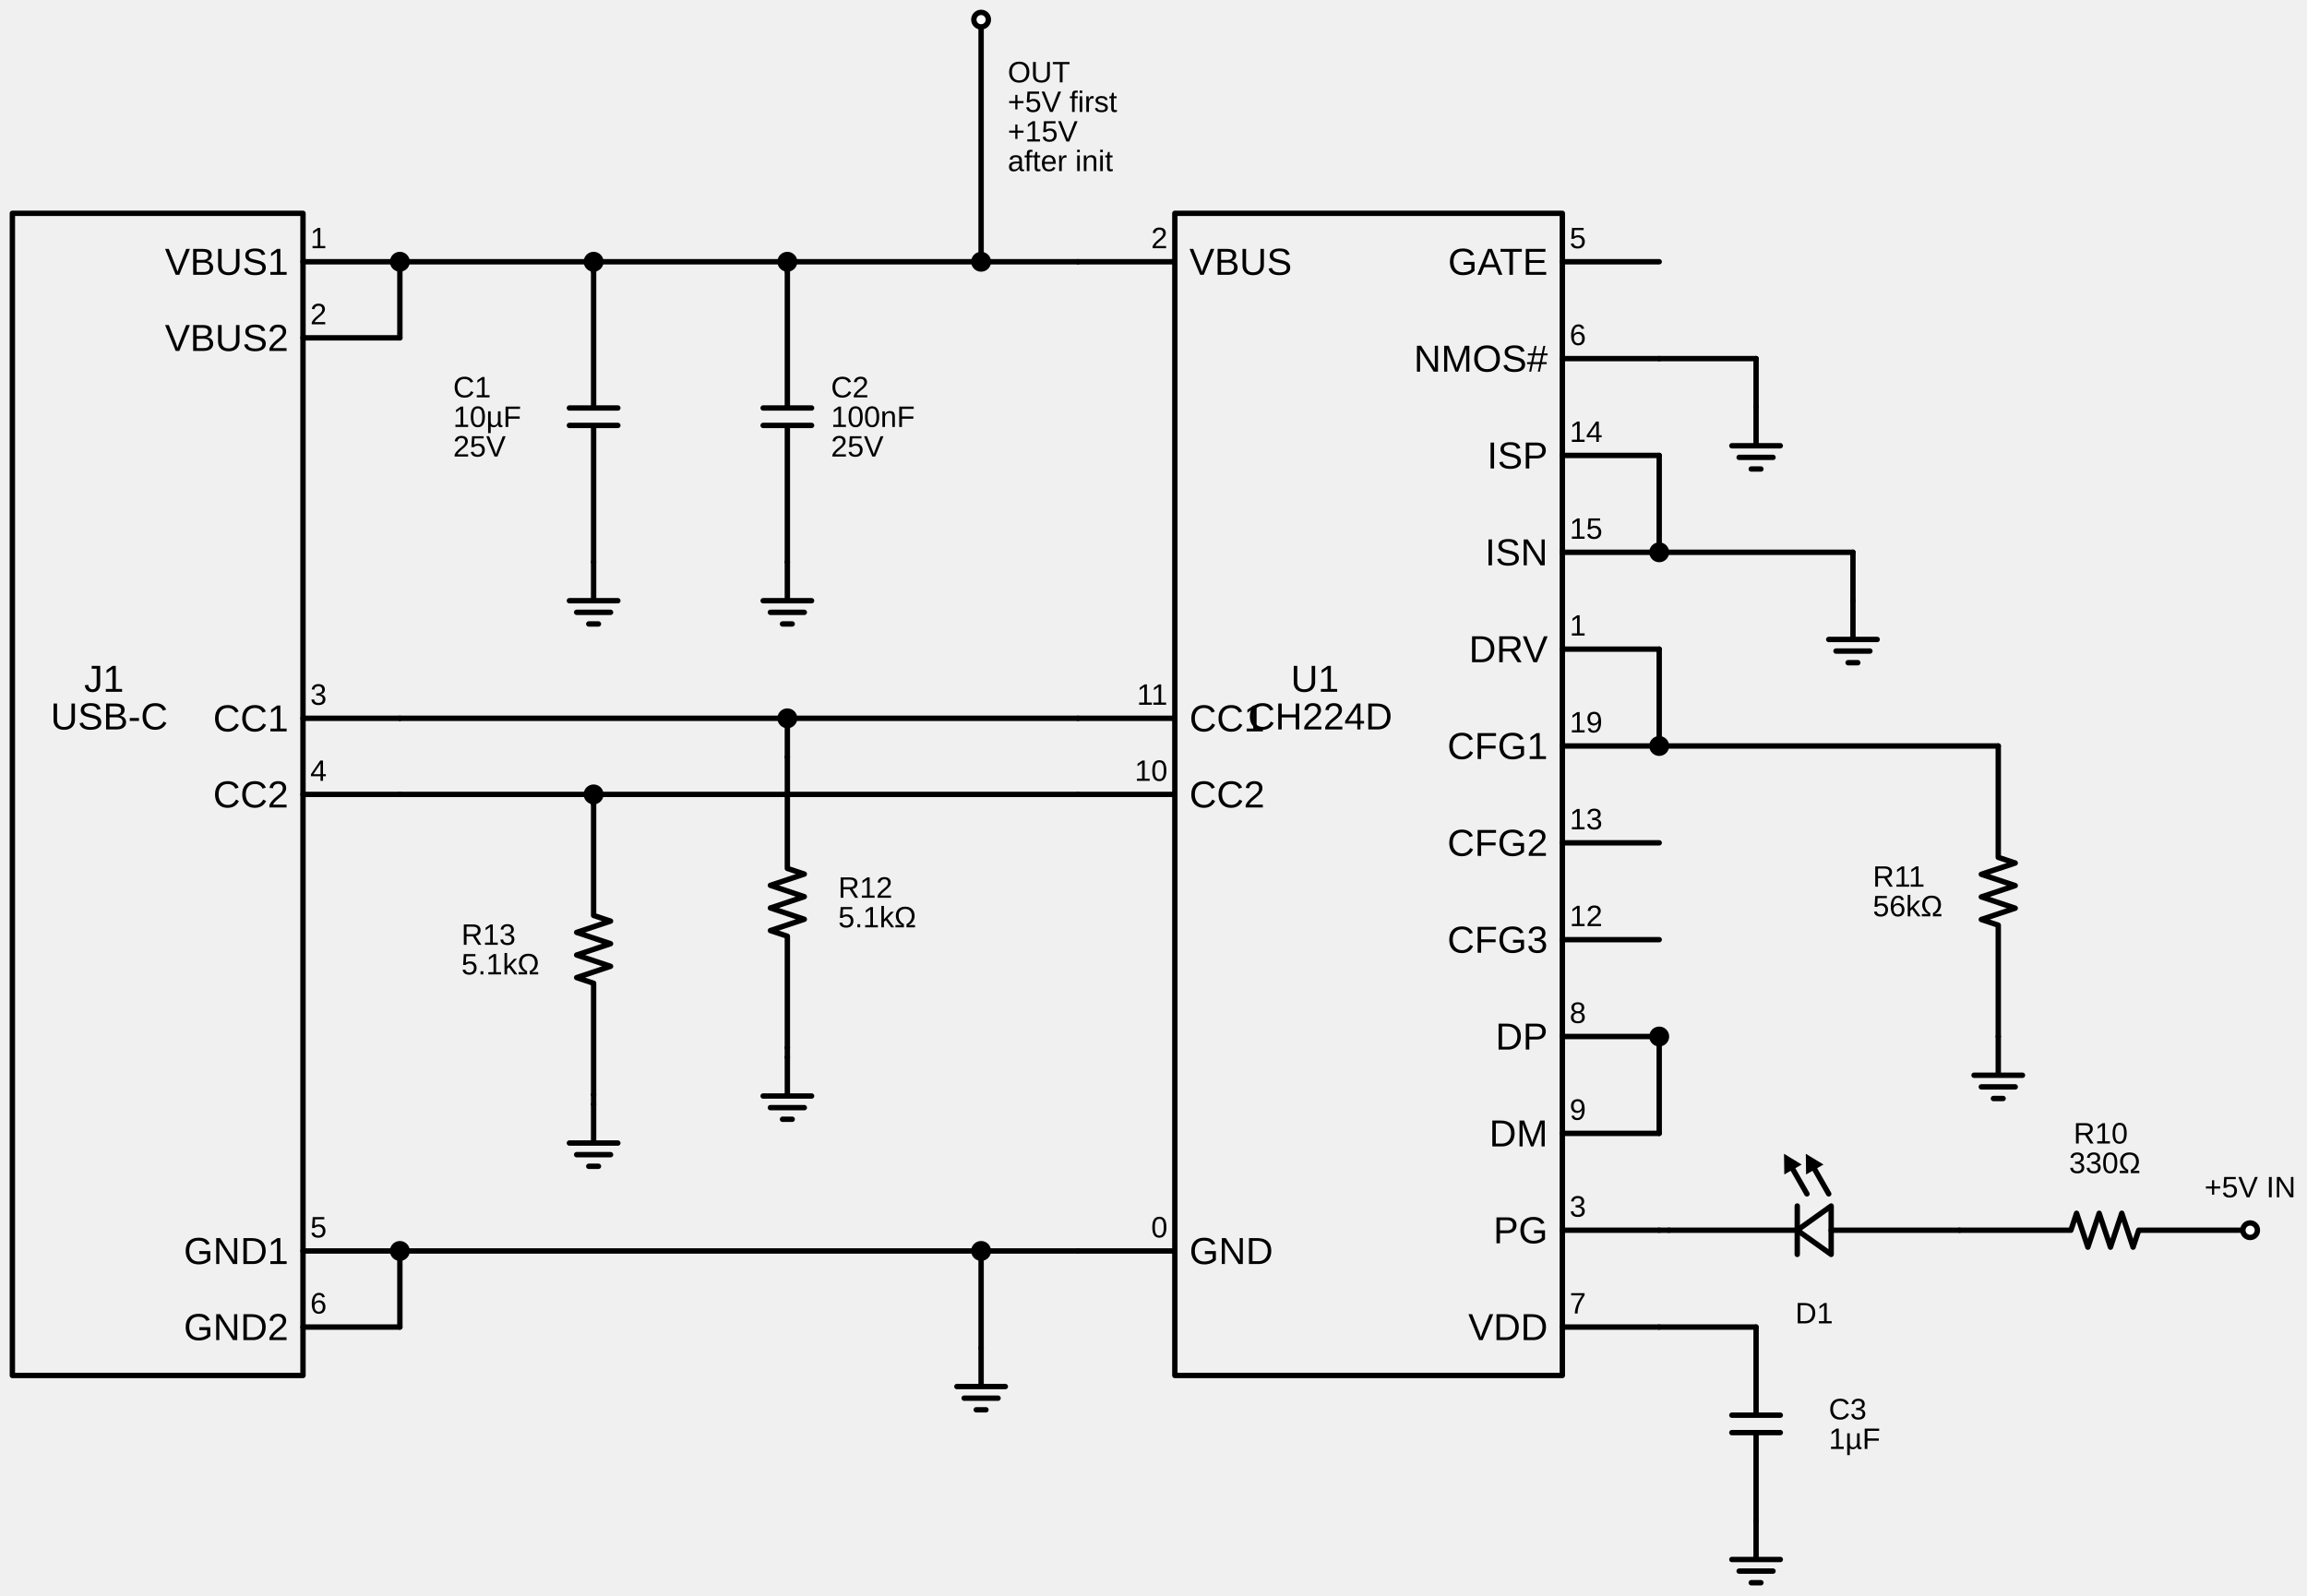
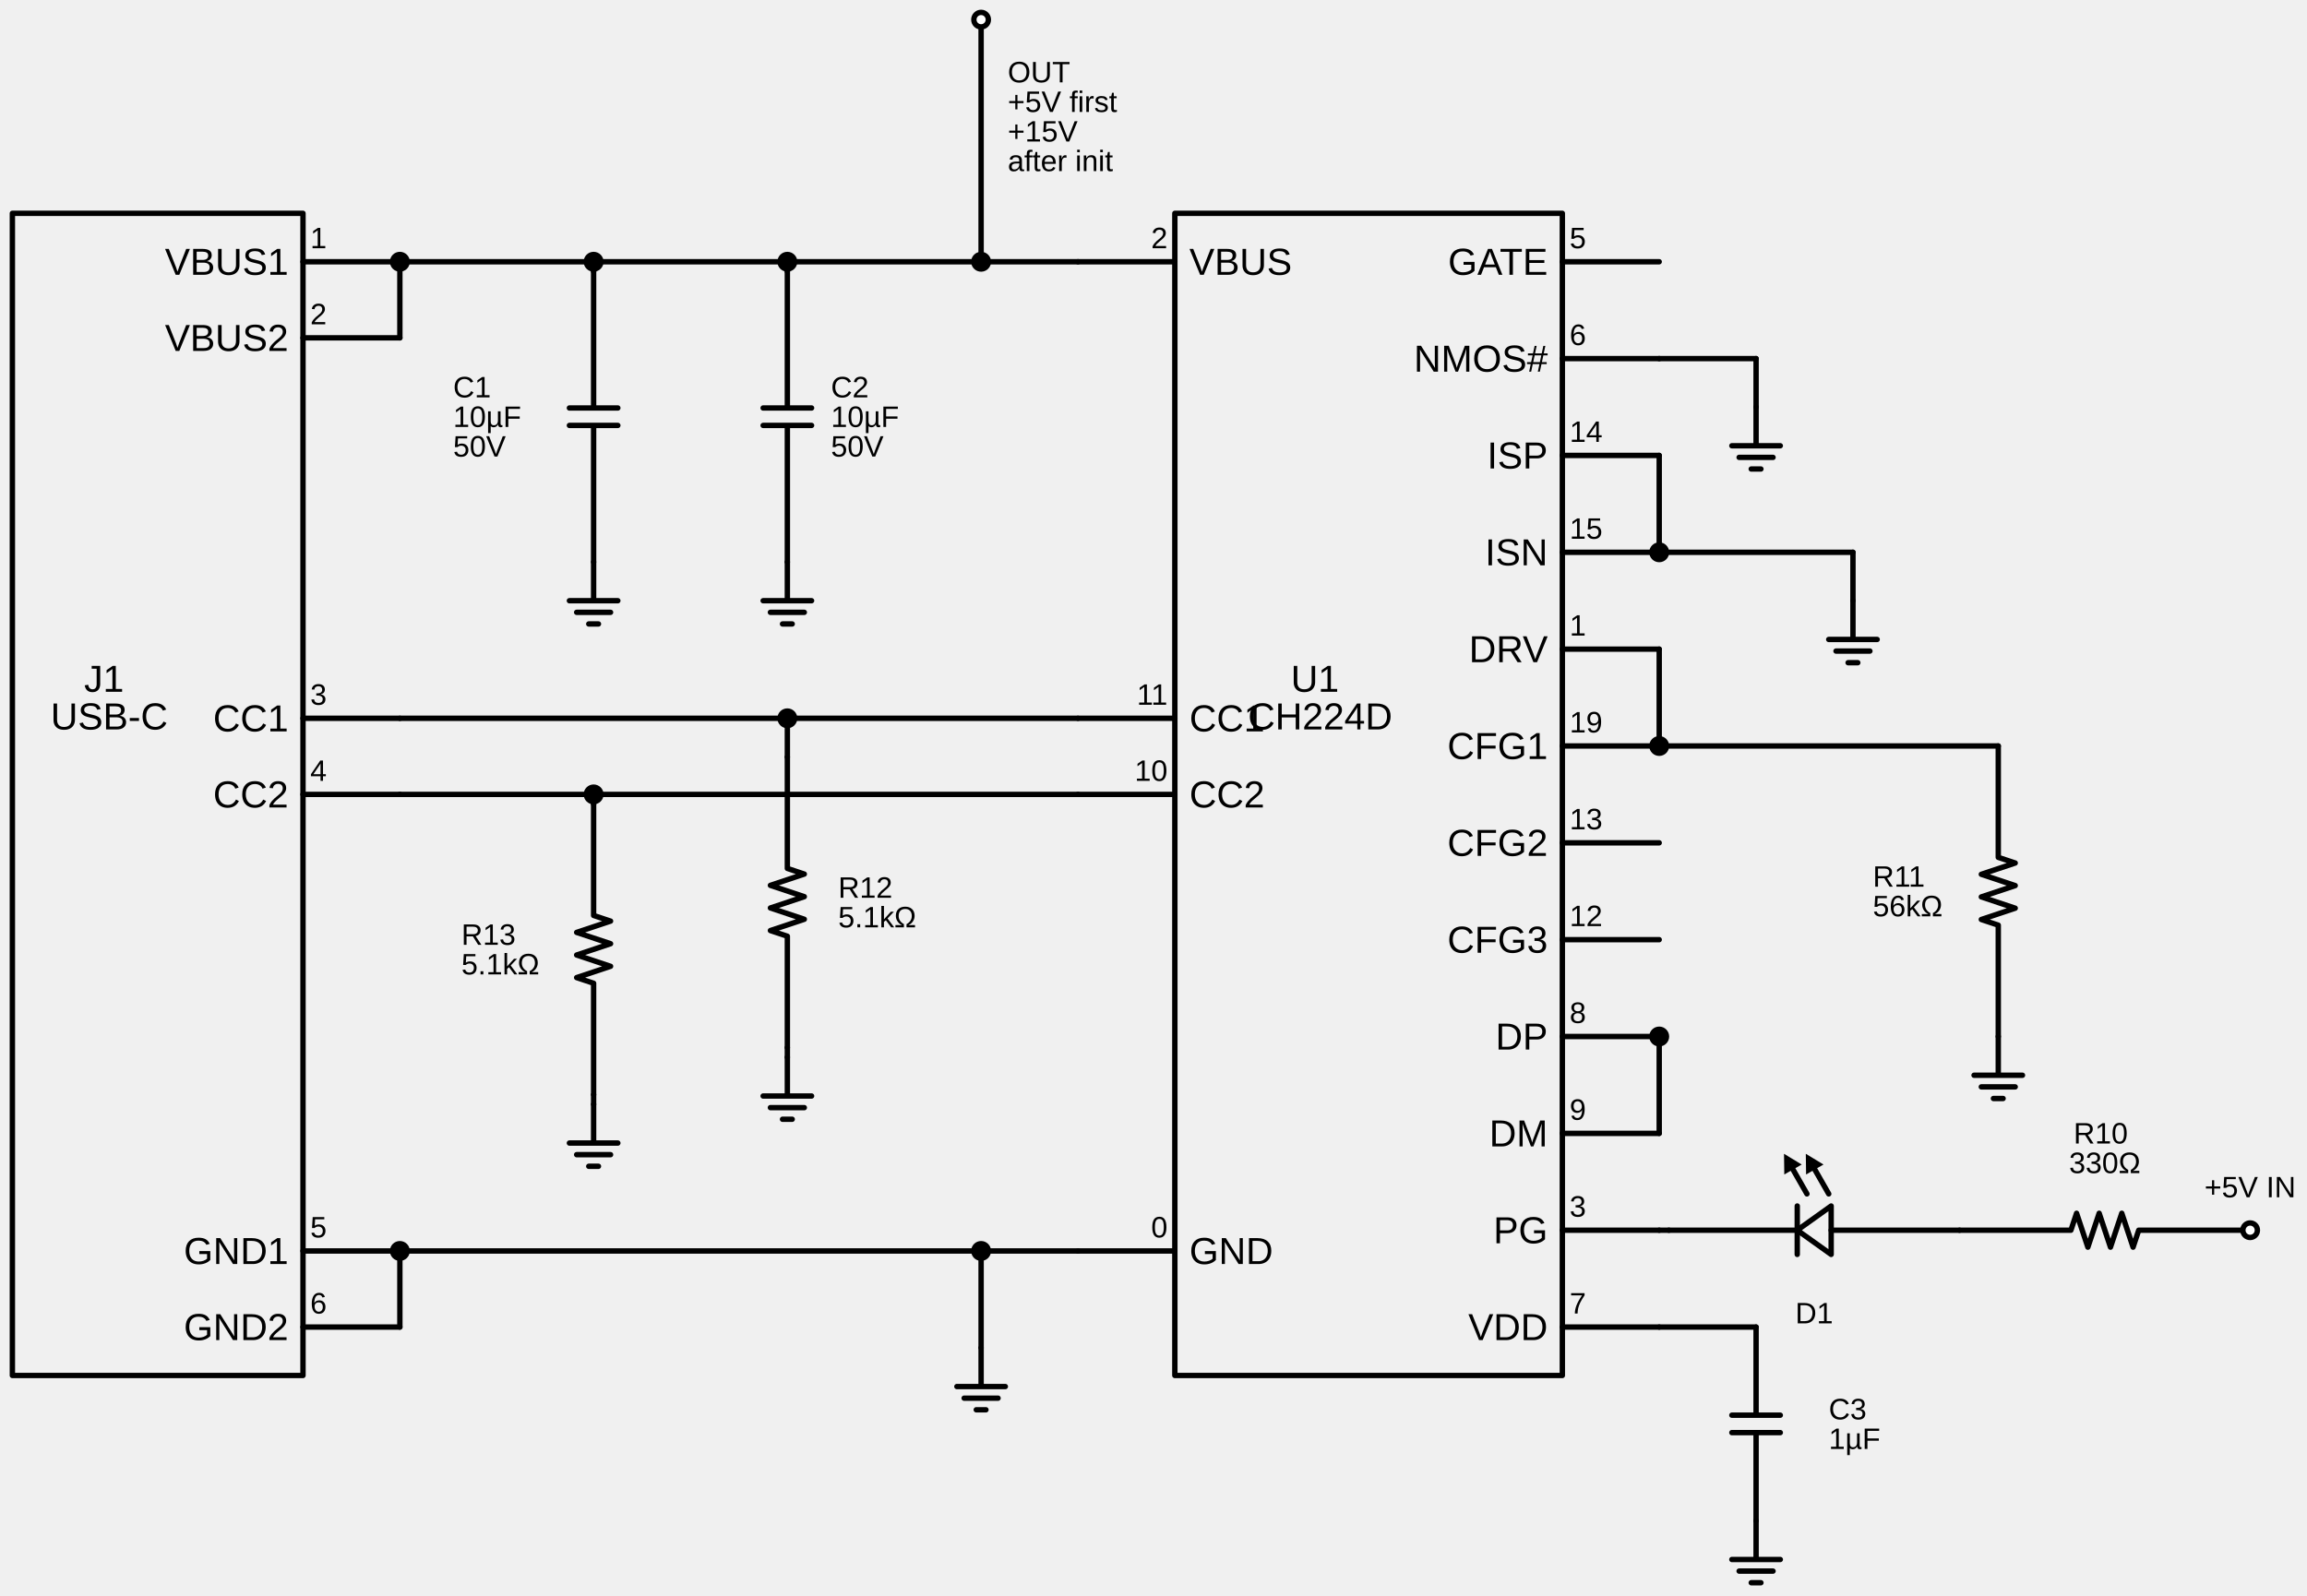
<svg xmlns="http://www.w3.org/2000/svg" xml:lang="en" height="592.94pt" width="857.333pt" viewBox="-4.6 -511.3 857.333 592.94">
  <polygon points="675.9,-45.0 663.3,-54.0 675.9,-63.0 " style="stroke:black;fill:none;stroke-width:2.0;stroke-dasharray:-;stroke-linecap:round;stroke-linejoin:round;" />
  <path d="M 0.0,-0.0 L 108.0,-0.0 L 108.0,-432.0 L 0.0,-432.0 L 0.0,-0.0" style="stroke:black;fill:none;stroke-width:2.0;stroke-dasharray:-;stroke-linecap:round;stroke-linejoin:round;" />
  <path d="M 108.0,-18.0 L 144.0,-18.0" style="stroke:black;fill:none;stroke-width:2.0;stroke-dasharray:-;stroke-linecap:round;stroke-linejoin:round;" />
  <path d="M 108.0,-46.286 L 144.0,-46.286" style="stroke:black;fill:none;stroke-width:2.0;stroke-dasharray:-;stroke-linecap:round;stroke-linejoin:round;" />
  <path d="M 108.0,-216.0 L 144.0,-216.0" style="stroke:black;fill:none;stroke-width:2.0;stroke-dasharray:-;stroke-linecap:round;stroke-linejoin:round;" />
  <path d="M 108.0,-244.286 L 144.0,-244.286" style="stroke:black;fill:none;stroke-width:2.0;stroke-dasharray:-;stroke-linecap:round;stroke-linejoin:round;" />
  <path d="M 108.0,-385.714 L 144.0,-385.714" style="stroke:black;fill:none;stroke-width:2.0;stroke-dasharray:-;stroke-linecap:round;stroke-linejoin:round;" />
  <path d="M 108.0,-414.0 L 144.0,-414.0" style="stroke:black;fill:none;stroke-width:2.0;stroke-dasharray:-;stroke-linecap:round;stroke-linejoin:round;" />
  <path d="M 432.0,-0.0 L 576.0,-0.0 L 576.0,-432.0 L 432.0,-432.0 L 432.0,-0.0" style="stroke:black;fill:none;stroke-width:2.0;stroke-dasharray:-;stroke-linecap:round;stroke-linejoin:round;" />
  <path d="M 432.0,-46.286 L 396.0,-46.286" style="stroke:black;fill:none;stroke-width:2.0;stroke-dasharray:-;stroke-linecap:round;stroke-linejoin:round;" />
  <path d="M 432.0,-216.0 L 396.0,-216.0" style="stroke:black;fill:none;stroke-width:2.0;stroke-dasharray:-;stroke-linecap:round;stroke-linejoin:round;" />
  <path d="M 432.0,-244.286 L 396.0,-244.286" style="stroke:black;fill:none;stroke-width:2.0;stroke-dasharray:-;stroke-linecap:round;stroke-linejoin:round;" />
  <path d="M 432.0,-414.0 L 396.0,-414.0" style="stroke:black;fill:none;stroke-width:2.0;stroke-dasharray:-;stroke-linecap:round;stroke-linejoin:round;" />
  <path d="M 576.0,-414.0 L 612.0,-414.0" style="stroke:black;fill:none;stroke-width:2.0;stroke-dasharray:-;stroke-linecap:round;stroke-linejoin:round;" />
  <path d="M 576.0,-378.0 L 612.0,-378.0" style="stroke:black;fill:none;stroke-width:2.0;stroke-dasharray:-;stroke-linecap:round;stroke-linejoin:round;" />
  <path d="M 576.0,-342.0 L 612.0,-342.0" style="stroke:black;fill:none;stroke-width:2.0;stroke-dasharray:-;stroke-linecap:round;stroke-linejoin:round;" />
  <path d="M 576.0,-306.0 L 612.0,-306.0" style="stroke:black;fill:none;stroke-width:2.0;stroke-dasharray:-;stroke-linecap:round;stroke-linejoin:round;" />
  <path d="M 576.0,-270.0 L 612.0,-270.0" style="stroke:black;fill:none;stroke-width:2.0;stroke-dasharray:-;stroke-linecap:round;stroke-linejoin:round;" />
  <path d="M 576.0,-234.0 L 612.0,-234.0" style="stroke:black;fill:none;stroke-width:2.0;stroke-dasharray:-;stroke-linecap:round;stroke-linejoin:round;" />
  <path d="M 576.0,-198.0 L 612.0,-198.0" style="stroke:black;fill:none;stroke-width:2.0;stroke-dasharray:-;stroke-linecap:round;stroke-linejoin:round;" />
  <path d="M 576.0,-162.0 L 612.0,-162.0" style="stroke:black;fill:none;stroke-width:2.0;stroke-dasharray:-;stroke-linecap:round;stroke-linejoin:round;" />
  <path d="M 576.0,-126.0 L 612.0,-126.0" style="stroke:black;fill:none;stroke-width:2.0;stroke-dasharray:-;stroke-linecap:round;stroke-linejoin:round;" />
  <path d="M 576.0,-90.0 L 612.0,-90.0" style="stroke:black;fill:none;stroke-width:2.0;stroke-dasharray:-;stroke-linecap:round;stroke-linejoin:round;" />
  <path d="M 576.0,-54.0 L 612.0,-54.0" style="stroke:black;fill:none;stroke-width:2.0;stroke-dasharray:-;stroke-linecap:round;stroke-linejoin:round;" />
  <path d="M 576.0,-18.0 L 612.0,-18.0" style="stroke:black;fill:none;stroke-width:2.0;stroke-dasharray:-;stroke-linecap:round;stroke-linejoin:round;" />
  <path d="M 144.0,-414.0 L 180.0,-414.0 L 216.0,-414.0" style="stroke:black;fill:none;stroke-width:2.0;stroke-dasharray:-;stroke-linecap:round;stroke-linejoin:round;" />
  <path d="M 216.0,-414.0 L 216.0,-412.2 L 216.0,-410.4" style="stroke:black;fill:none;stroke-width:2.0;stroke-dasharray:-;stroke-linecap:round;stroke-linejoin:round;" />
  <path d="M 216.0,-410.4 L 216.0,-359.64 M 225.0,-359.64 L 207.0,-359.64 M 225.0,-353.16 L 207.0,-353.16 M 216.0,-353.16 L 216,-302.4" style="stroke:black;fill:none;stroke-width:2.0;stroke-dasharray:-;stroke-linecap:round;stroke-linejoin:round;" />
  <path d="M 216,-302.4 L 216,-288.0 L 207,-288.0 L 225,-288.0 M 209.7,-283.68 L 222.3,-283.68 M 214.2,-279.36 L 217.8,-279.36" style="stroke:black;fill:none;stroke-width:2.0;stroke-dasharray:-;stroke-linecap:round;stroke-linejoin:round;" />
  <path d="M 216.0,-414.0 L 252.0,-414.0 L 288.0,-414.0" style="stroke:black;fill:none;stroke-width:2.0;stroke-dasharray:-;stroke-linecap:round;stroke-linejoin:round;" />
  <path d="M 288.0,-414.0 L 288.0,-412.2 L 288.0,-410.4" style="stroke:black;fill:none;stroke-width:2.0;stroke-dasharray:-;stroke-linecap:round;stroke-linejoin:round;" />
  <path d="M 288.0,-410.4 L 288.0,-359.64 M 297.0,-359.64 L 279.0,-359.64 M 297.0,-353.16 L 279.0,-353.16 M 288.0,-353.16 L 288,-302.4" style="stroke:black;fill:none;stroke-width:2.0;stroke-dasharray:-;stroke-linecap:round;stroke-linejoin:round;" />
  <path d="M 288,-302.4 L 288,-288.0 L 279,-288.0 L 297.0,-288.0 M 281.7,-283.68 L 294.3,-283.68 M 286.2,-279.36 L 289.8,-279.36" style="stroke:black;fill:none;stroke-width:2.0;stroke-dasharray:-;stroke-linecap:round;stroke-linejoin:round;" />
  <path d="M 288.0,-414.0 L 324.0,-414.0 L 360.0,-414.0" style="stroke:black;fill:none;stroke-width:2.0;stroke-dasharray:-;stroke-linecap:round;stroke-linejoin:round;" />
  <path d="M 360.0,-414.0 L 360.0,-459.0 L 360.0,-504.0" style="stroke:black;fill:none;stroke-width:2.0;stroke-dasharray:-;stroke-linecap:round;stroke-linejoin:round;" />
  <path d="M 360.0,-414.0 L 378.0,-414.0 L 396.0,-414.0" style="stroke:black;fill:none;stroke-width:2.0;stroke-dasharray:-;stroke-linecap:round;stroke-linejoin:round;" />
  <path d="M 144.0,-385.714 L 144.0,-399.857 L 144.0,-414.0" style="stroke:black;fill:none;stroke-width:2.0;stroke-dasharray:-;stroke-linecap:round;stroke-linejoin:round;" />
  <path d="M 144.0,-46.286 L 252.0,-46.286 L 360.0,-46.286" style="stroke:black;fill:none;stroke-width:2.0;stroke-dasharray:-;stroke-linecap:round;stroke-linejoin:round;" />
  <path d="M 360.0,-46.286 L 378.0,-46.286 L 396.0,-46.286" style="stroke:black;fill:none;stroke-width:2.0;stroke-dasharray:-;stroke-linecap:round;stroke-linejoin:round;" />
  <path d="M 360.0,-46.286 L 360.0,-28.286 L 360.0,-10.286" style="stroke:black;fill:none;stroke-width:2.0;stroke-dasharray:-;stroke-linecap:round;stroke-linejoin:round;" />
  <path d="M 360.0,-10.286 L 360.0,4.114 L 351.0,4.114 L 369.0,4.114 M 353.7,8.434 L 366.3,8.434 M 358.2,12.754 L 361.8,12.754" style="stroke:black;fill:none;stroke-width:2.0;stroke-dasharray:-;stroke-linecap:round;stroke-linejoin:round;" />
  <path d="M 144.0,-18.0 L 144.0,-32.143 L 144.0,-46.286" style="stroke:black;fill:none;stroke-width:2.0;stroke-dasharray:-;stroke-linecap:round;stroke-linejoin:round;" />
  <path d="M 144.0,-244.286 L 216.0,-244.286 L 288.0,-244.286" style="stroke:black;fill:none;stroke-width:2.0;stroke-dasharray:-;stroke-linecap:round;stroke-linejoin:round;" />
  <path d="M 288.0,-244.286 L 288.0,-237.086 L 288.0,-229.886" style="stroke:black;fill:none;stroke-width:2.0;stroke-dasharray:-;stroke-linecap:round;stroke-linejoin:round;" />
  <path d="M 288.0,-229.886 L 288.0,-188.486 L 294.3,-186.386 L 281.7,-182.186 L 294.3,-177.986 L 281.7,-173.786 L 294.3,-169.586 L 281.7,-165.386 L 288.0,-163.286 L 288,-121.886" style="stroke:black;fill:none;stroke-width:2.0;stroke-dasharray:-;stroke-linecap:round;stroke-linejoin:round;" />
  <path d="M 288,-121.886 L 288,-120.086 L 288,-118.286" style="stroke:black;fill:none;stroke-width:2.0;stroke-dasharray:-;stroke-linecap:round;stroke-linejoin:round;" />
  <path d="M 288,-118.286 L 288,-103.886 L 279,-103.886 L 297.0,-103.886 M 281.7,-99.566 L 294.3,-99.566 M 286.2,-95.246 L 289.8,-95.246" style="stroke:black;fill:none;stroke-width:2.0;stroke-dasharray:-;stroke-linecap:round;stroke-linejoin:round;" />
  <path d="M 288.0,-244.286 L 342.0,-244.286 L 396.0,-244.286" style="stroke:black;fill:none;stroke-width:2.0;stroke-dasharray:-;stroke-linecap:round;stroke-linejoin:round;" />
  <path d="M 144.0,-216.0 L 180.0,-216.0 L 216.0,-216.0" style="stroke:black;fill:none;stroke-width:2.0;stroke-dasharray:-;stroke-linecap:round;stroke-linejoin:round;" />
  <path d="M 216.0,-216.0 L 216.0,-214.2 L 216.0,-212.4" style="stroke:black;fill:none;stroke-width:2.0;stroke-dasharray:-;stroke-linecap:round;stroke-linejoin:round;" />
  <path d="M 216.0,-212.4 L 216.0,-171.0 L 222.3,-168.9 L 209.7,-164.7 L 222.3,-160.5 L 209.7,-156.3 L 222.3,-152.1 L 209.7,-147.9 L 216.0,-145.8 L 216,-104.4" style="stroke:black;fill:none;stroke-width:2.0;stroke-dasharray:-;stroke-linecap:round;stroke-linejoin:round;" />
  <path d="M 216,-104.4 L 216,-102.6 L 216,-100.8" style="stroke:black;fill:none;stroke-width:2.0;stroke-dasharray:-;stroke-linecap:round;stroke-linejoin:round;" />
  <path d="M 216,-100.8 L 216,-86.4 L 207,-86.4 L 225,-86.4 M 209.7,-82.08 L 222.3,-82.08 M 214.2,-77.76 L 217.8,-77.76" style="stroke:black;fill:none;stroke-width:2.0;stroke-dasharray:-;stroke-linecap:round;stroke-linejoin:round;" />
  <path d="M 216.0,-216.0 L 306.0,-216.0 L 396.0,-216.0" style="stroke:black;fill:none;stroke-width:2.0;stroke-dasharray:-;stroke-linecap:round;stroke-linejoin:round;" />
  <path d="M 612.0,-126.0 L 612.0,-108.0 L 612.0,-90.0" style="stroke:black;fill:none;stroke-width:2.0;stroke-dasharray:-;stroke-linecap:round;stroke-linejoin:round;" />
  <path d="M 612.0,-378.0 L 630.0,-378.0 L 648.0,-378.0" style="stroke:black;fill:none;stroke-width:2.0;stroke-dasharray:-;stroke-linecap:round;stroke-linejoin:round;" />
  <path d="M 648.0,-378.0 L 648.0,-369.0 L 648.0,-360.0" style="stroke:black;fill:none;stroke-width:2.0;stroke-dasharray:-;stroke-linecap:round;stroke-linejoin:round;" />
  <path d="M 648.0,-360.0 L 648.0,-345.6 L 639.0,-345.6 L 657.0,-345.6 M 641.7,-341.28 L 654.3,-341.28 M 646.2,-336.96 L 649.8,-336.96" style="stroke:black;fill:none;stroke-width:2.0;stroke-dasharray:-;stroke-linecap:round;stroke-linejoin:round;" />
  <path d="M 612.0,-306.0 L 612.0,-324.0 L 612.0,-342.0" style="stroke:black;fill:none;stroke-width:2.0;stroke-dasharray:-;stroke-linecap:round;stroke-linejoin:round;" />
  <path d="M 612.0,-306.0 L 648.0,-306.0 L 684.0,-306.0" style="stroke:black;fill:none;stroke-width:2.0;stroke-dasharray:-;stroke-linecap:round;stroke-linejoin:round;" />
  <path d="M 684.0,-306.0 L 684.0,-297.0 L 684.0,-288.0" style="stroke:black;fill:none;stroke-width:2.0;stroke-dasharray:-;stroke-linecap:round;stroke-linejoin:round;" />
  <path d="M 684.0,-288.0 L 684.0,-273.6 L 675.0,-273.6 L 693.0,-273.6 M 677.7,-269.28 L 690.3,-269.28 M 682.2,-264.96 L 685.8,-264.96" style="stroke:black;fill:none;stroke-width:2.0;stroke-dasharray:-;stroke-linecap:round;stroke-linejoin:round;" />
  <path d="M 612.0,-234.0 L 612.0,-252.0 L 612.0,-270.0" style="stroke:black;fill:none;stroke-width:2.0;stroke-dasharray:-;stroke-linecap:round;stroke-linejoin:round;" />
  <path d="M 612.0,-234.0 L 675.0,-234.0 L 738.0,-234.0" style="stroke:black;fill:none;stroke-width:2.0;stroke-dasharray:-;stroke-linecap:round;stroke-linejoin:round;" />
  <path d="M 738.0,-234.0 L 738.0,-192.6 L 744.3,-190.5 L 731.7,-186.3 L 744.3,-182.1 L 731.7,-177.9 L 744.3,-173.7 L 731.7,-169.5 L 738.0,-167.4 L 738.0,-126" style="stroke:black;fill:none;stroke-width:2.0;stroke-dasharray:-;stroke-linecap:round;stroke-linejoin:round;" />
  <path d="M 738.0,-126 L 738.0,-111.6 L 729.0,-111.6 L 747.0,-111.6 M 731.7,-107.28 L 744.3,-107.28 M 736.2,-102.96 L 739.8,-102.96" style="stroke:black;fill:none;stroke-width:2.0;stroke-dasharray:-;stroke-linecap:round;stroke-linejoin:round;" />
  <path d="M 612.0,-54.0 L 613.8,-54.0 L 615.6,-54.0" style="stroke:black;fill:none;stroke-width:2.0;stroke-dasharray:-;stroke-linecap:round;stroke-linejoin:round;" />
  <path d="M 615.6,-54.0 L 663.3,-54.0 M 663.3,-45.0 L 663.3,-63.0 M 675.9,-54.0 L 723.6,-54.0" style="stroke:black;fill:none;stroke-width:2.0;stroke-dasharray:-;stroke-linecap:round;stroke-linejoin:round;" />
  <path d="M 661.472,-76.999 L 666.9,-67.5" style="stroke:black;fill:none;stroke-width:2.0;stroke-dasharray:-;stroke-linecap:round;stroke-linejoin:round;" />
  <path d="M 658.892 -81.514 L 663.973 -78.428 L 658.972 -75.57 Z" style="stroke:black;fill:black;stroke-linecap:butt;stroke-linejoin:miter;" />
  <path d="M 669.572,-76.999 L 675.0,-67.5" style="stroke:black;fill:none;stroke-width:2.0;stroke-dasharray:-;stroke-linecap:round;stroke-linejoin:round;" />
  <path d="M 666.992 -81.514 L 672.073 -78.428 L 667.072 -75.57 Z" style="stroke:black;fill:black;stroke-linecap:butt;stroke-linejoin:miter;" />
  <path d="M 723.6,-54.0 L 765.0,-54.0 L 767.1,-60.3 L 771.3,-47.7 L 775.5,-60.3 L 779.7,-47.7 L 783.9,-60.3 L 788.1,-47.7 L 790.2,-54.0 L 831.6,-54.0" style="stroke:black;fill:none;stroke-width:2.0;stroke-dasharray:-;stroke-linecap:round;stroke-linejoin:round;" />
  <path d="M 612.0,-18.0 L 630.0,-18.0 L 648.0,-18.0" style="stroke:black;fill:none;stroke-width:2.0;stroke-dasharray:-;stroke-linecap:round;stroke-linejoin:round;" />
  <path d="M 648.0,-18.0 L 648.0,14.76 M 657.0,14.76 L 639.0,14.76 M 657.0,21.24 L 639.0,21.24 M 648.0,21.24 L 648.0,54.0" style="stroke:black;fill:none;stroke-width:2.0;stroke-dasharray:-;stroke-linecap:round;stroke-linejoin:round;" />
  <path d="M 648.0,54.0 L 648.0,68.4 L 639.0,68.4 L 657.0,68.4 M 641.7,72.72 L 654.3,72.72 M 646.2,77.04 L 649.8,77.04" style="stroke:black;fill:none;stroke-width:2.0;stroke-dasharray:-;stroke-linecap:round;stroke-linejoin:round;" />
  <text x="110.7" y="-31.7" dominant-baseline="ideographic" fill="black" font-size="11" font-family="Arial" text-anchor="start">
    <tspan x="110.7" dy="11">6</tspan>
  </text>
  <text x="102.6" y="-32.0" dominant-baseline="central" fill="black" font-size="14" font-family="Arial" text-anchor="end">
    <tspan x="102.6" dy="14">GND2</tspan>
  </text>
  <text x="110.7" y="-59.986" dominant-baseline="ideographic" fill="black" font-size="11" font-family="Arial" text-anchor="start">
    <tspan x="110.7" dy="11">5</tspan>
  </text>
  <text x="102.6" y="-60.286" dominant-baseline="central" fill="black" font-size="14" font-family="Arial" text-anchor="end">
    <tspan x="102.6" dy="14">GND1</tspan>
  </text>
  <text x="110.7" y="-229.7" dominant-baseline="ideographic" fill="black" font-size="11" font-family="Arial" text-anchor="start">
    <tspan x="110.7" dy="11">4</tspan>
  </text>
  <text x="102.6" y="-230.0" dominant-baseline="central" fill="black" font-size="14" font-family="Arial" text-anchor="end">
    <tspan x="102.6" dy="14">CC2</tspan>
  </text>
  <text x="110.7" y="-257.986" dominant-baseline="ideographic" fill="black" font-size="11" font-family="Arial" text-anchor="start">
    <tspan x="110.7" dy="11">3</tspan>
  </text>
  <text x="102.6" y="-258.286" dominant-baseline="central" fill="black" font-size="14" font-family="Arial" text-anchor="end">
    <tspan x="102.6" dy="14">CC1</tspan>
  </text>
  <text x="110.7" y="-399.414" dominant-baseline="ideographic" fill="black" font-size="11" font-family="Arial" text-anchor="start">
    <tspan x="110.7" dy="11">2</tspan>
  </text>
  <text x="102.6" y="-399.714" dominant-baseline="central" fill="black" font-size="14" font-family="Arial" text-anchor="end">
    <tspan x="102.6" dy="14">VBUS2</tspan>
  </text>
  <text x="110.7" y="-427.7" dominant-baseline="ideographic" fill="black" font-size="11" font-family="Arial" text-anchor="start">
    <tspan x="110.7" dy="11">1</tspan>
  </text>
  <text x="102.6" y="-428.0" dominant-baseline="central" fill="black" font-size="14" font-family="Arial" text-anchor="end">
    <tspan x="102.6" dy="14">VBUS1</tspan>
  </text>
  <text x="36.0" y="-273.0" dominant-baseline="central" fill="black" font-size="14" font-family="Arial" text-anchor="middle">
    <tspan x="36.0" dy="14">J1</tspan>
    <tspan x="36.0" dy="14">USB-C</tspan>
  </text>
  <text x="429.3" y="-59.986" dominant-baseline="ideographic" fill="black" font-size="11" font-family="Arial" text-anchor="end">
    <tspan x="429.3" dy="11">0</tspan>
  </text>
  <text x="437.4" y="-60.286" dominant-baseline="central" fill="black" font-size="14" font-family="Arial" text-anchor="start">
    <tspan x="437.4" dy="14">GND</tspan>
  </text>
  <text x="429.3" y="-229.7" dominant-baseline="ideographic" fill="black" font-size="11" font-family="Arial" text-anchor="end">
    <tspan x="429.3" dy="11">10</tspan>
  </text>
  <text x="437.4" y="-230.0" dominant-baseline="central" fill="black" font-size="14" font-family="Arial" text-anchor="start">
    <tspan x="437.4" dy="14">CC2</tspan>
  </text>
  <text x="429.3" y="-257.986" dominant-baseline="ideographic" fill="black" font-size="11" font-family="Arial" text-anchor="end">
    <tspan x="429.3" dy="11">11</tspan>
  </text>
  <text x="437.4" y="-258.286" dominant-baseline="central" fill="black" font-size="14" font-family="Arial" text-anchor="start">
    <tspan x="437.4" dy="14">CC1</tspan>
  </text>
  <text x="429.3" y="-427.7" dominant-baseline="ideographic" fill="black" font-size="11" font-family="Arial" text-anchor="end">
    <tspan x="429.3" dy="11">2</tspan>
  </text>
  <text x="437.4" y="-428.0" dominant-baseline="central" fill="black" font-size="14" font-family="Arial" text-anchor="start">
    <tspan x="437.4" dy="14">VBUS</tspan>
  </text>
  <text x="578.7" y="-427.7" dominant-baseline="ideographic" fill="black" font-size="11" font-family="Arial" text-anchor="start">
    <tspan x="578.7" dy="11">5</tspan>
  </text>
  <text x="570.6" y="-428.0" dominant-baseline="central" fill="black" font-size="14" font-family="Arial" text-anchor="end">
    <tspan x="570.6" dy="14">GATE</tspan>
  </text>
  <text x="578.7" y="-391.7" dominant-baseline="ideographic" fill="black" font-size="11" font-family="Arial" text-anchor="start">
    <tspan x="578.7" dy="11">6</tspan>
  </text>
  <text x="570.6" y="-392.0" dominant-baseline="central" fill="black" font-size="14" font-family="Arial" text-anchor="end">
    <tspan x="570.6" dy="14">NMOS#</tspan>
  </text>
  <text x="578.7" y="-355.7" dominant-baseline="ideographic" fill="black" font-size="11" font-family="Arial" text-anchor="start">
    <tspan x="578.7" dy="11">14</tspan>
  </text>
  <text x="570.6" y="-356.0" dominant-baseline="central" fill="black" font-size="14" font-family="Arial" text-anchor="end">
    <tspan x="570.6" dy="14">ISP</tspan>
  </text>
  <text x="578.7" y="-319.7" dominant-baseline="ideographic" fill="black" font-size="11" font-family="Arial" text-anchor="start">
    <tspan x="578.7" dy="11">15</tspan>
  </text>
  <text x="570.6" y="-320.0" dominant-baseline="central" fill="black" font-size="14" font-family="Arial" text-anchor="end">
    <tspan x="570.6" dy="14">ISN</tspan>
  </text>
  <text x="578.7" y="-283.7" dominant-baseline="ideographic" fill="black" font-size="11" font-family="Arial" text-anchor="start">
    <tspan x="578.7" dy="11">1</tspan>
  </text>
  <text x="570.6" y="-284.0" dominant-baseline="central" fill="black" font-size="14" font-family="Arial" text-anchor="end">
    <tspan x="570.6" dy="14">DRV</tspan>
  </text>
  <text x="578.7" y="-247.7" dominant-baseline="ideographic" fill="black" font-size="11" font-family="Arial" text-anchor="start">
    <tspan x="578.7" dy="11">19</tspan>
  </text>
  <text x="570.6" y="-248.0" dominant-baseline="central" fill="black" font-size="14" font-family="Arial" text-anchor="end">
    <tspan x="570.6" dy="14">CFG1</tspan>
  </text>
  <text x="578.7" y="-211.7" dominant-baseline="ideographic" fill="black" font-size="11" font-family="Arial" text-anchor="start">
    <tspan x="578.7" dy="11">13</tspan>
  </text>
  <text x="570.6" y="-212.0" dominant-baseline="central" fill="black" font-size="14" font-family="Arial" text-anchor="end">
    <tspan x="570.6" dy="14">CFG2</tspan>
  </text>
  <text x="578.7" y="-175.7" dominant-baseline="ideographic" fill="black" font-size="11" font-family="Arial" text-anchor="start">
    <tspan x="578.7" dy="11">12</tspan>
  </text>
  <text x="570.6" y="-176.0" dominant-baseline="central" fill="black" font-size="14" font-family="Arial" text-anchor="end">
    <tspan x="570.6" dy="14">CFG3</tspan>
  </text>
  <text x="578.7" y="-139.7" dominant-baseline="ideographic" fill="black" font-size="11" font-family="Arial" text-anchor="start">
    <tspan x="578.7" dy="11">8</tspan>
  </text>
  <text x="570.6" y="-140.0" dominant-baseline="central" fill="black" font-size="14" font-family="Arial" text-anchor="end">
    <tspan x="570.6" dy="14">DP</tspan>
  </text>
  <text x="578.7" y="-103.7" dominant-baseline="ideographic" fill="black" font-size="11" font-family="Arial" text-anchor="start">
    <tspan x="578.7" dy="11">9</tspan>
  </text>
  <text x="570.6" y="-104.0" dominant-baseline="central" fill="black" font-size="14" font-family="Arial" text-anchor="end">
    <tspan x="570.6" dy="14">DM</tspan>
  </text>
  <text x="578.7" y="-67.7" dominant-baseline="ideographic" fill="black" font-size="11" font-family="Arial" text-anchor="start">
    <tspan x="578.7" dy="11">3</tspan>
  </text>
  <text x="570.6" y="-68.0" dominant-baseline="central" fill="black" font-size="14" font-family="Arial" text-anchor="end">
    <tspan x="570.6" dy="14">PG</tspan>
  </text>
  <text x="578.7" y="-31.7" dominant-baseline="ideographic" fill="black" font-size="11" font-family="Arial" text-anchor="start">
    <tspan x="578.7" dy="11">7</tspan>
  </text>
  <text x="570.6" y="-32.0" dominant-baseline="central" fill="black" font-size="14" font-family="Arial" text-anchor="end">
    <tspan x="570.6" dy="14">VDD</tspan>
  </text>
  <text x="486.0" y="-273.0" dominant-baseline="central" fill="black" font-size="14" font-family="Arial" text-anchor="middle">
    <tspan x="486.0" dy="14">U1</tspan>
    <tspan x="486.0" dy="14">CH224D</tspan>
  </text>
  <text x="163.8" y="-378.4" dominant-baseline="central" fill="black" font-size="11" font-family="Arial" text-anchor="start">
    <tspan x="163.8" dy="11">C1</tspan>
    <tspan x="163.8" dy="11">10µF</tspan>
-     <tspan x="163.8" dy="11">25V</tspan>
+     <tspan x="163.8" dy="11">50V</tspan>
  </text>
  <text x="304.2" y="-378.4" dominant-baseline="central" fill="black" font-size="11" font-family="Arial" text-anchor="start">
    <tspan x="304.2" dy="11">C2</tspan>
-     <tspan x="304.2" dy="11">100nF</tspan>
-     <tspan x="304.2" dy="11">25V</tspan>
+     <tspan x="304.2" dy="11">10µF</tspan>
+     <tspan x="304.2" dy="11">50V</tspan>
  </text>
  <text x="306.9" y="-192.386" dominant-baseline="central" fill="black" font-size="11" font-family="Arial" text-anchor="start">
    <tspan x="306.9" dy="11">R12</tspan>
    <tspan x="306.9" dy="11">5.1kΩ</tspan>
  </text>
  <text x="166.86" y="-174.9" dominant-baseline="central" fill="black" font-size="11" font-family="Arial" text-anchor="start">
    <tspan x="166.86" dy="11">R13</tspan>
    <tspan x="166.86" dy="11">5.1kΩ</tspan>
  </text>
  <text x="691.38" y="-196.5" dominant-baseline="central" fill="black" font-size="11" font-family="Arial" text-anchor="start">
    <tspan x="691.38" dy="11">R11</tspan>
    <tspan x="691.38" dy="11">56kΩ</tspan>
  </text>
  <text x="669.6" y="-38.0" dominant-baseline="hanging" fill="black" font-size="11" font-family="Arial" text-anchor="middle">
    <tspan x="669.6" dy="11">D1</tspan>
  </text>
  <text x="777.6" y="-94.9" dominant-baseline="ideographic" fill="black" font-size="11" font-family="Arial" text-anchor="middle">
    <tspan x="777.6" dy="11">R10</tspan>
    <tspan x="777.6" dy="11">330Ω</tspan>
  </text>
  <text x="675.0" y="1.5" dominant-baseline="central" fill="black" font-size="11" font-family="Arial" text-anchor="start">
    <tspan x="675.0" dy="11">C3</tspan>
    <tspan x="675.0" dy="11">1µF</tspan>
  </text>
  <circle cx="144.0" cy="-414.0" r="2.7" style="stroke:black;fill:black;stroke-width:2.0;stroke-dasharray:-;" />
  <circle cx="216.0" cy="-414.0" r="2.7" style="stroke:black;fill:black;stroke-width:2.0;stroke-dasharray:-;" />
  <circle cx="288.0" cy="-414.0" r="2.7" style="stroke:black;fill:black;stroke-width:2.0;stroke-dasharray:-;" />
  <circle cx="360.0" cy="-414.0" r="2.7" style="stroke:black;fill:black;stroke-width:2.0;stroke-dasharray:-;" />
  <circle cx="360.0" cy="-504.0" r="2.7" style="stroke:black;fill:white;stroke-width:2.0;stroke-dasharray:-;" />
  <text x="369.9" y="-495.5" dominant-baseline="central" fill="black" font-size="11" font-family="Arial" text-anchor="start">
    <tspan x="369.9" dy="11">OUT</tspan>
    <tspan x="369.9" dy="11">+5V first</tspan>
    <tspan x="369.9" dy="11">+15V</tspan>
    <tspan x="369.9" dy="11">after init</tspan>
  </text>
  <circle cx="144.0" cy="-46.286" r="2.7" style="stroke:black;fill:black;stroke-width:2.0;stroke-dasharray:-;" />
  <circle cx="360.0" cy="-46.286" r="2.7" style="stroke:black;fill:black;stroke-width:2.0;stroke-dasharray:-;" />
  <circle cx="288.0" cy="-244.286" r="2.7" style="stroke:black;fill:black;stroke-width:2.0;stroke-dasharray:-;" />
  <circle cx="216.0" cy="-216.0" r="2.7" style="stroke:black;fill:black;stroke-width:2.0;stroke-dasharray:-;" />
  <circle cx="612.0" cy="-126.0" r="2.7" style="stroke:black;fill:black;stroke-width:2.0;stroke-dasharray:-;" />
  <circle cx="612.0" cy="-306.0" r="2.7" style="stroke:black;fill:black;stroke-width:2.0;stroke-dasharray:-;" />
  <circle cx="612.0" cy="-234.0" r="2.7" style="stroke:black;fill:black;stroke-width:2.0;stroke-dasharray:-;" />
  <circle cx="831.6" cy="-54.0" r="2.7" style="stroke:black;fill:white;stroke-width:2.0;stroke-dasharray:-;" />
  <text x="831.6" y="-74.9" dominant-baseline="ideographic" fill="black" font-size="11" font-family="Arial" text-anchor="middle">
    <tspan x="831.6" dy="11">+5V IN</tspan>
  </text>
</svg>
